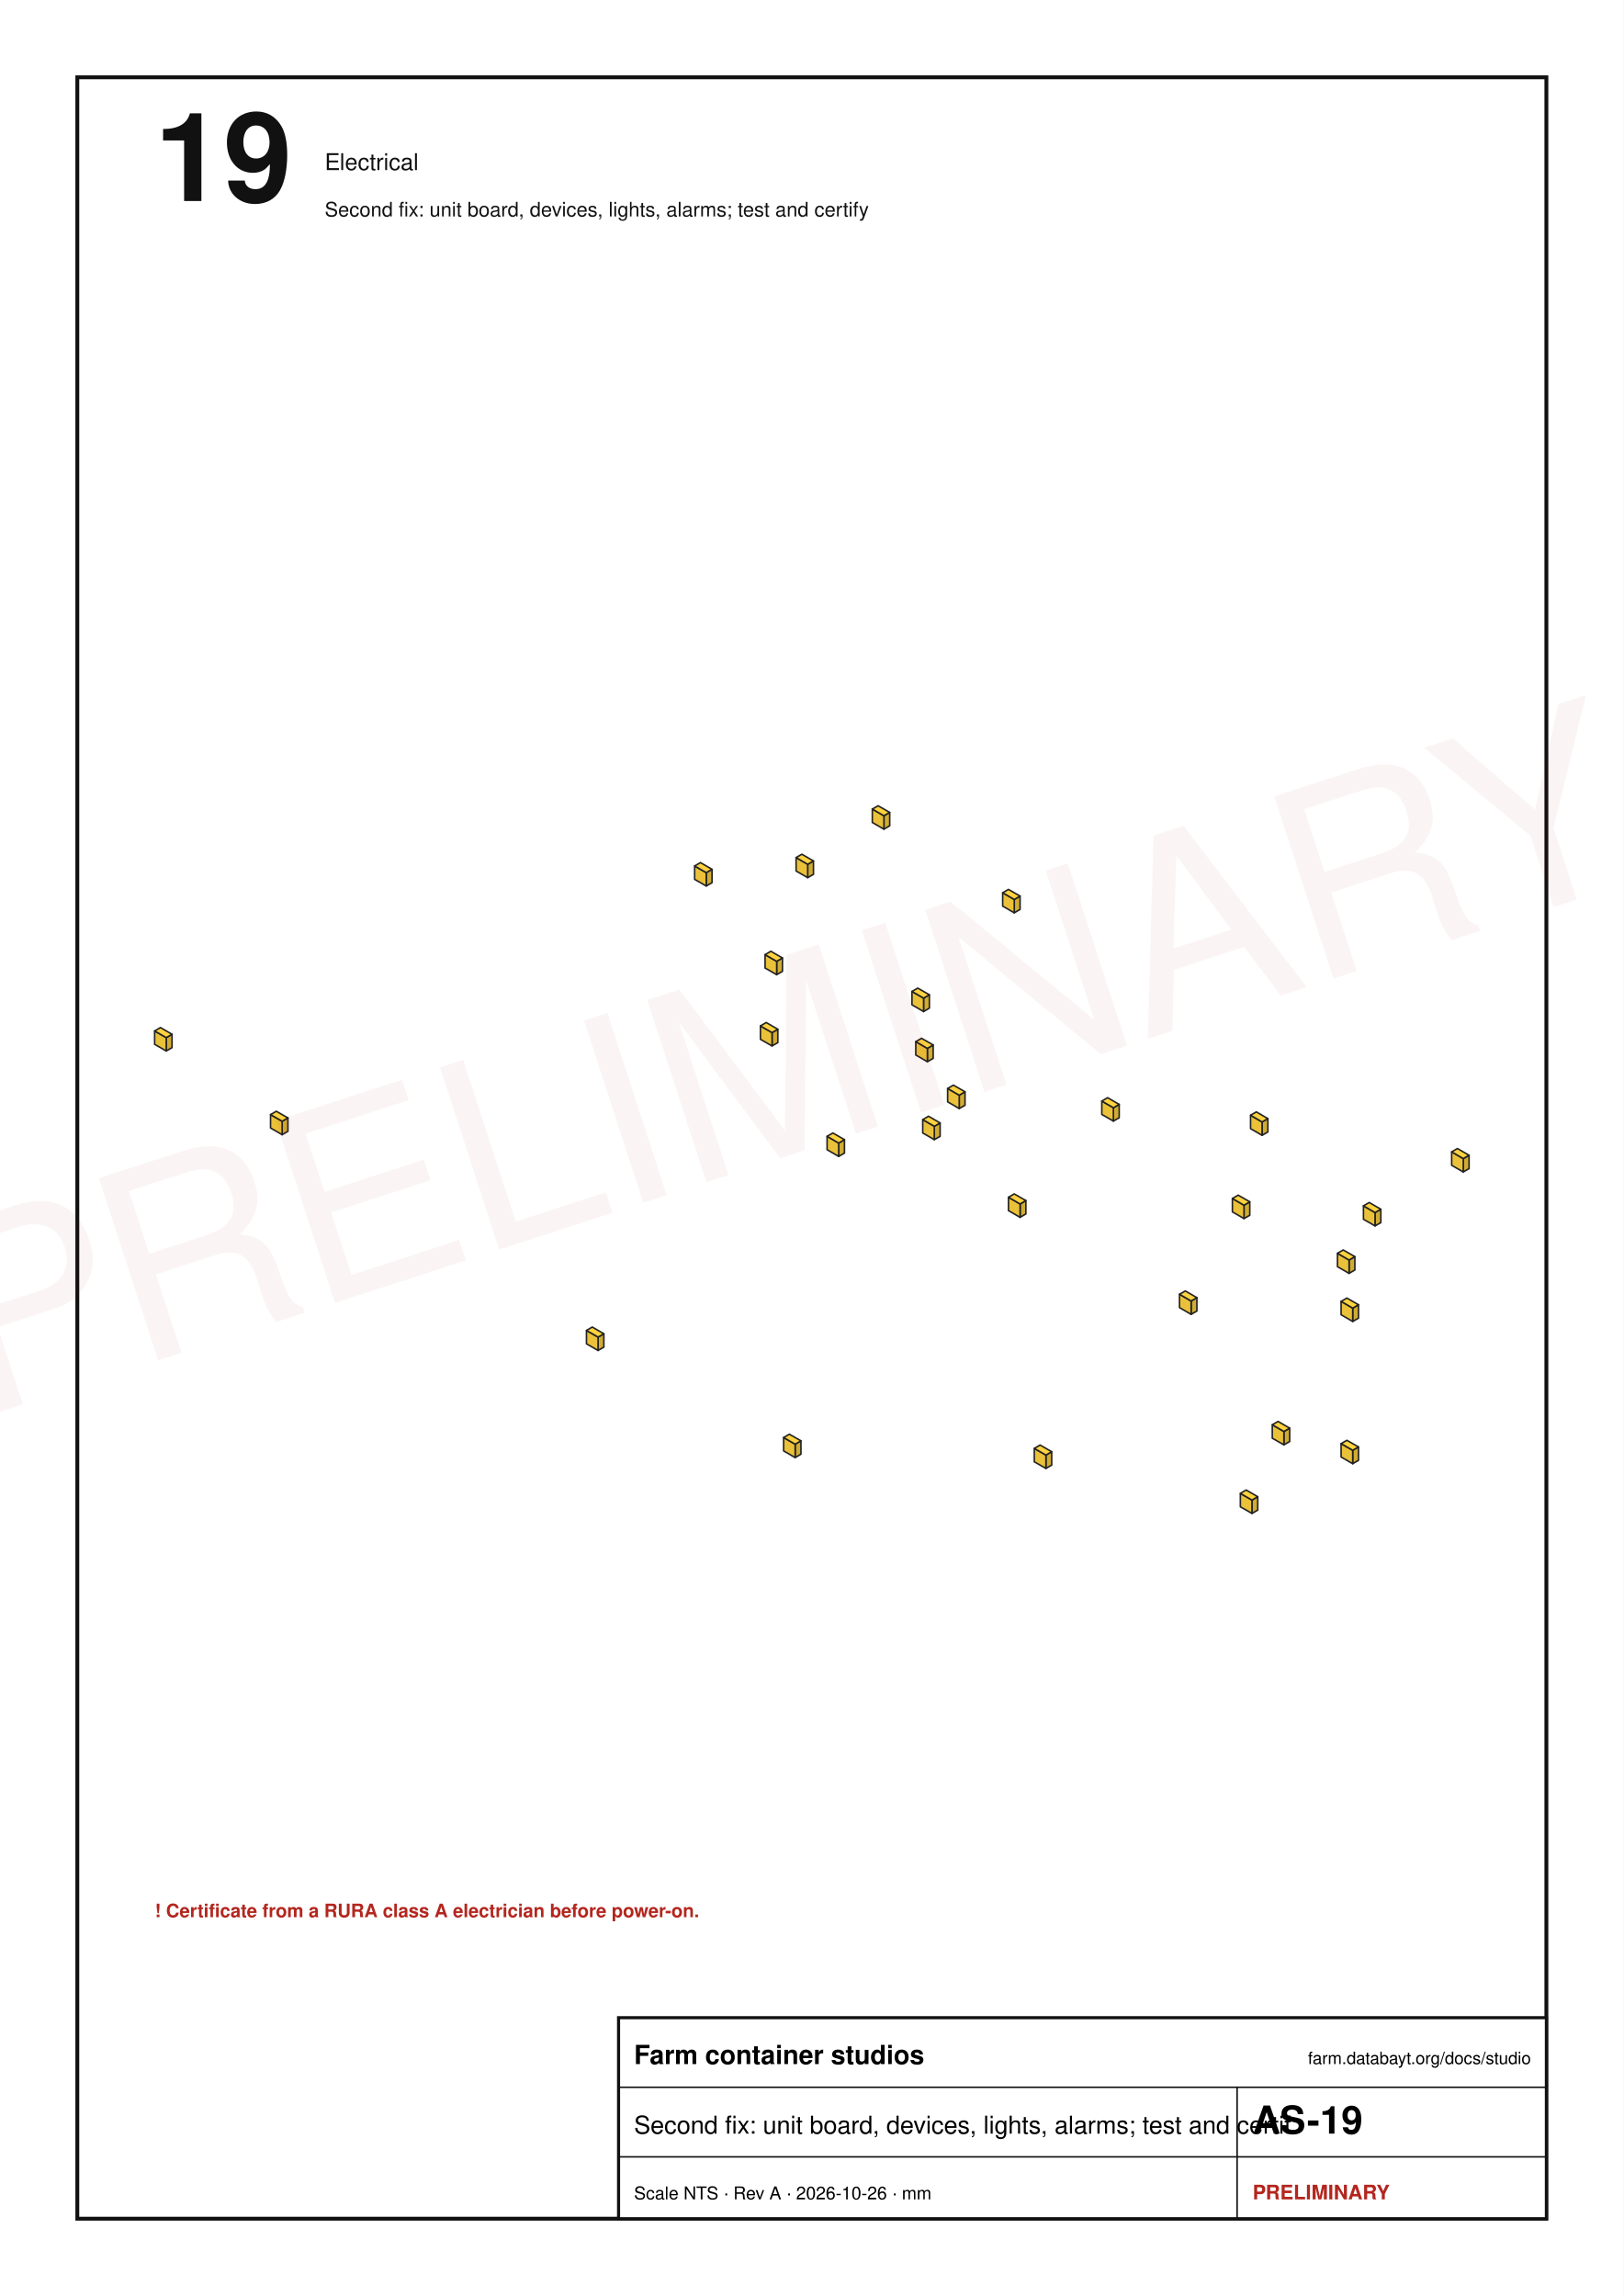
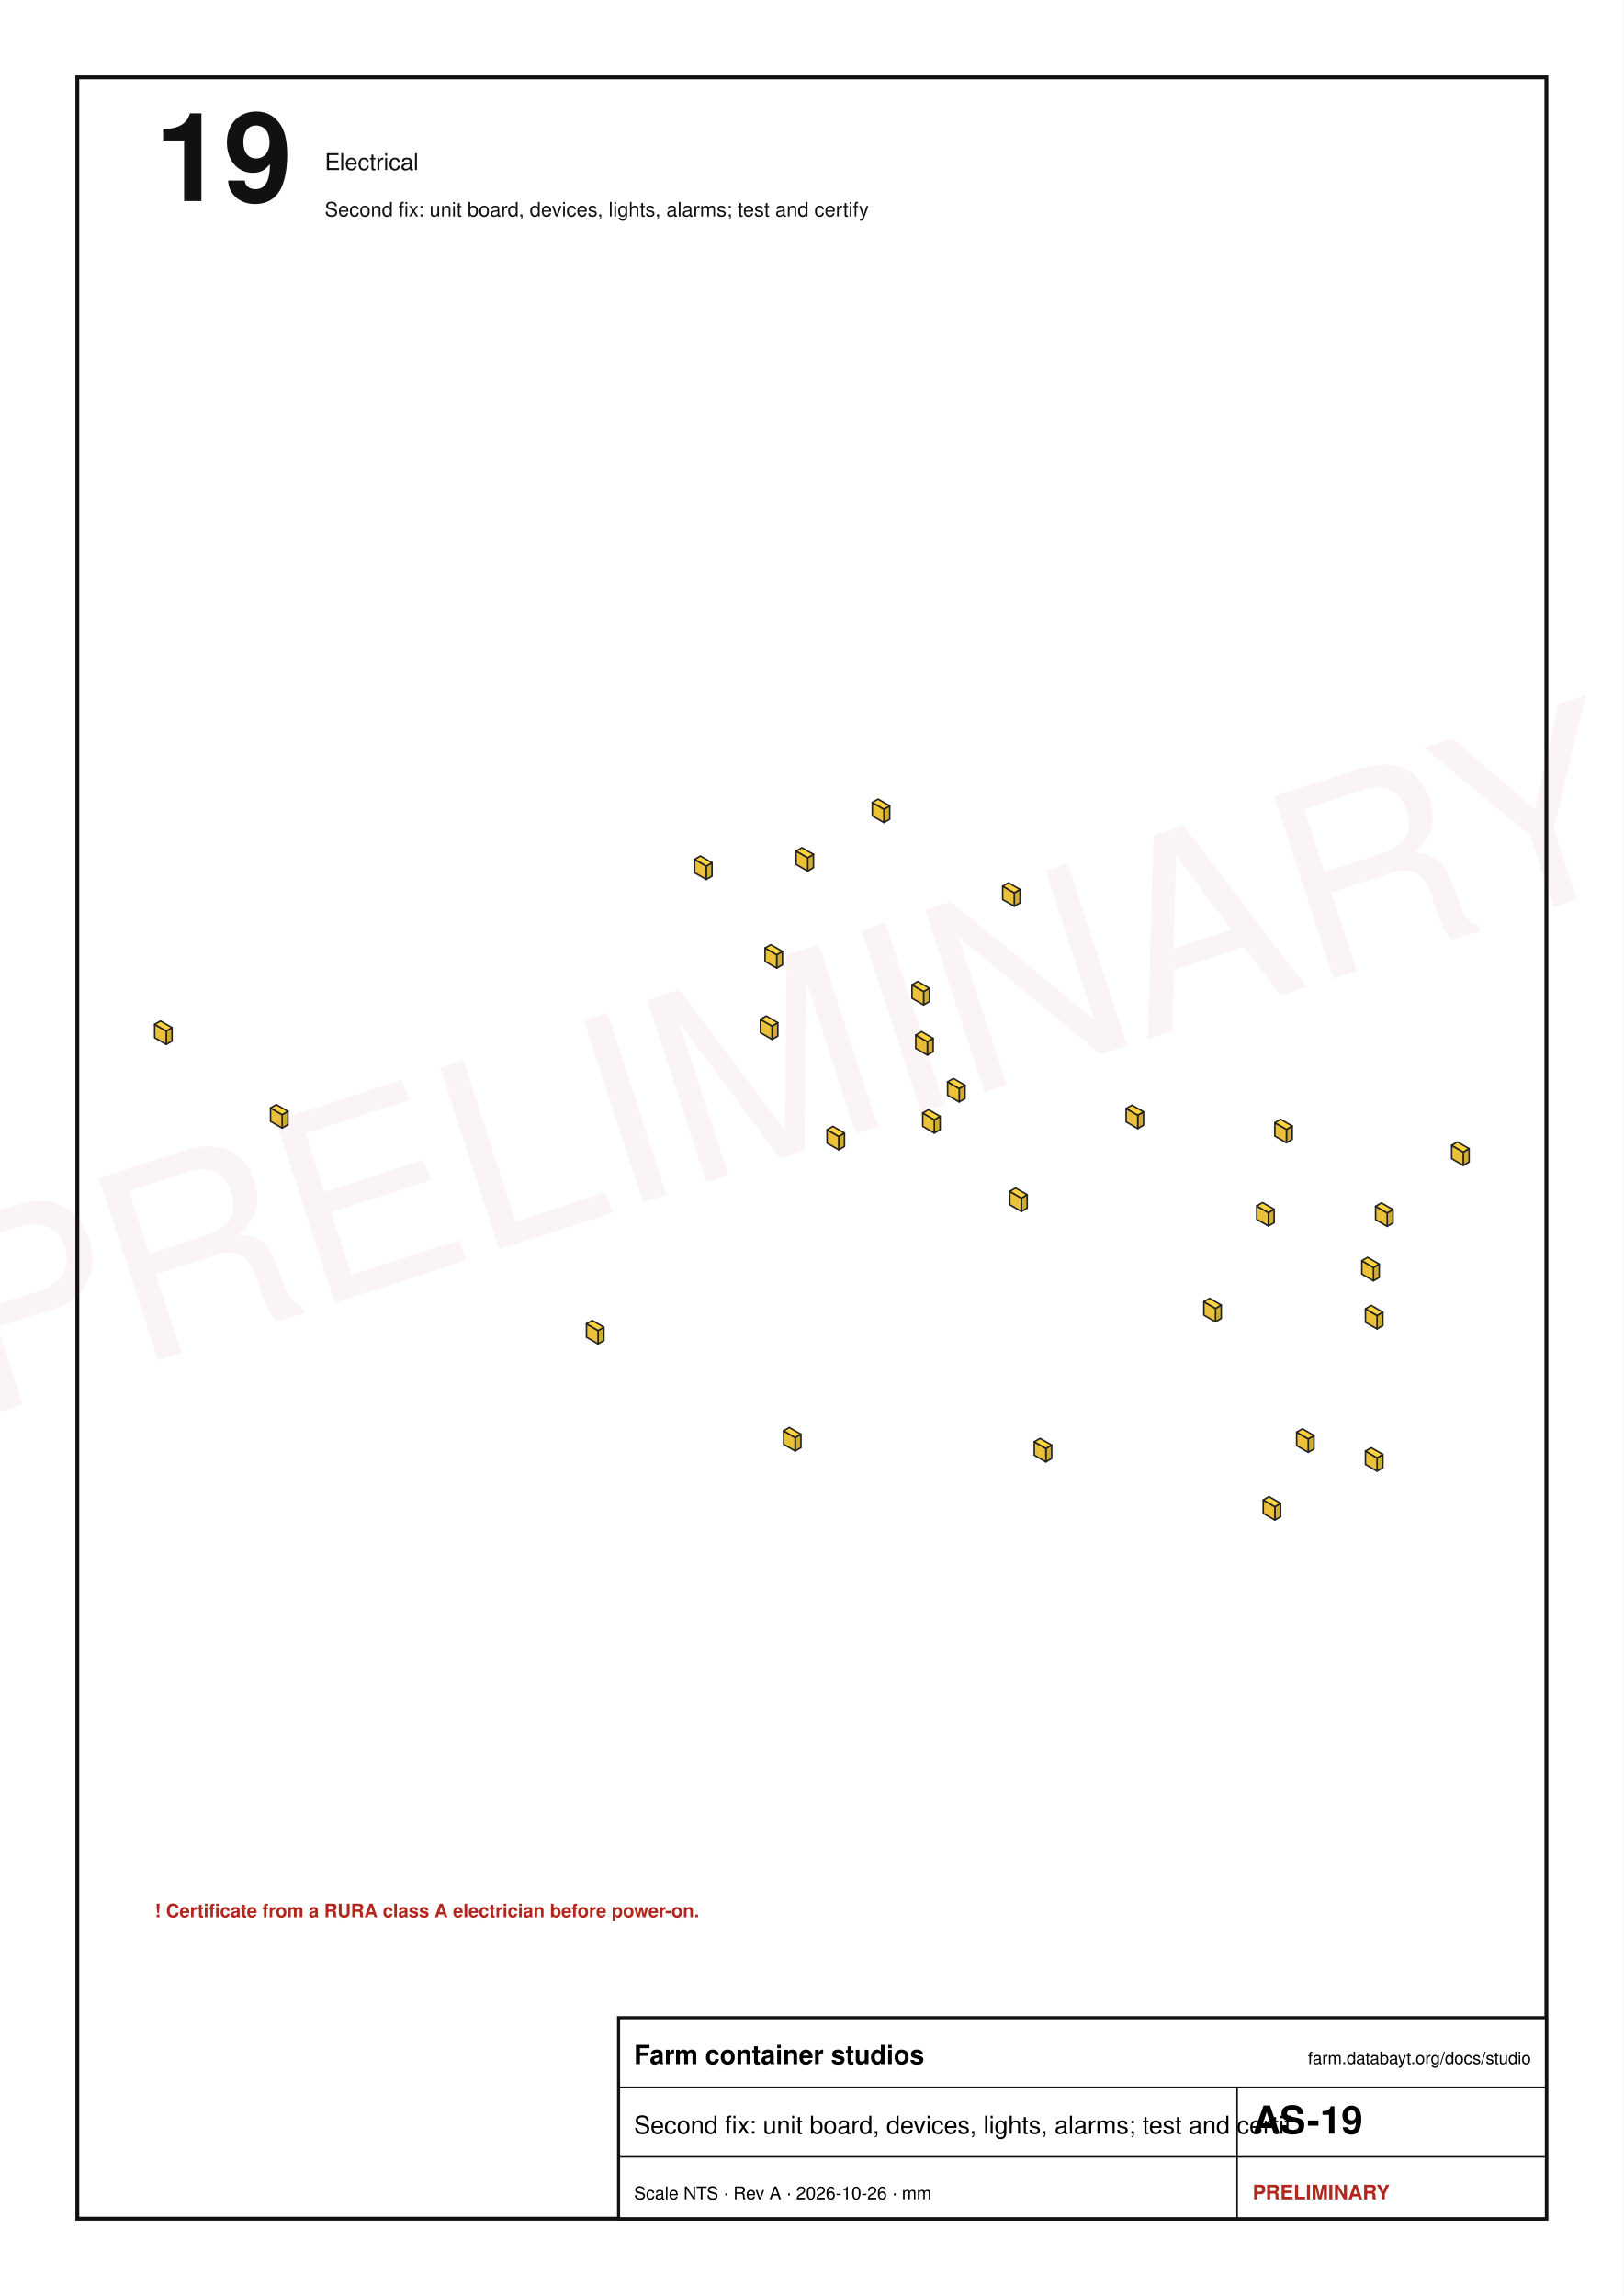
<svg xmlns="http://www.w3.org/2000/svg" width="210mm" height="297mm" viewBox="0 0 210 297" font-family="Helvetica, Arial, sans-serif">
  <rect x="0" y="0" width="210" height="297" fill="#fff" />
  <rect x="10" y="10" width="190" height="277" fill="none" stroke="#111" stroke-width="0.5" />
  <text x="20" y="26" font-size="16" text-anchor="start" font-weight="bold" fill="#111">19</text>
  <text x="42" y="22" font-size="3" text-anchor="start" font-weight="normal" fill="#111">Electrical</text>
  <text x="42" y="28" font-size="2.6" text-anchor="start" font-weight="normal" fill="#111">Second fix: unit board, devices, lights, alarms; test and certify</text>
-   <polygon points="100.6,134.87 99.85,135.3 99.85,133.57 100.6,133.14" fill="#d1ac33" stroke="#222" stroke-width="0.2" stroke-linejoin="round" />
-   <polygon points="98.35,134.44 99.85,135.3 99.85,133.57 98.35,132.71" fill="#eac139" stroke="#222" stroke-width="0.2" stroke-linejoin="round" />
-   <polygon points="99.1,132.27 100.6,133.14 99.85,133.57 98.35,132.71" fill="#ffd23f" stroke="#222" stroke-width="0.2" stroke-linejoin="round" />
-   <polygon points="101.2,125.65 100.45,126.08 100.45,124.35 101.2,123.92" fill="#d1ac33" stroke="#222" stroke-width="0.2" stroke-linejoin="round" />
-   <polygon points="98.95,125.22 100.45,126.08 100.45,124.35 98.95,123.49" fill="#eac139" stroke="#222" stroke-width="0.2" stroke-linejoin="round" />
-   <polygon points="99.7,123.05 101.2,123.92 100.45,124.35 98.95,123.49" fill="#ffd23f" stroke="#222" stroke-width="0.2" stroke-linejoin="round" />
-   <polygon points="121.59,146.99 120.84,147.42 120.84,145.69 121.59,145.26" fill="#d1ac33" stroke="#222" stroke-width="0.2" stroke-linejoin="round" />
-   <polygon points="119.34,146.56 120.84,147.42 120.84,145.69 119.34,144.83" fill="#eac139" stroke="#222" stroke-width="0.2" stroke-linejoin="round" />
-   <polygon points="120.09,144.39 121.59,145.26 120.84,145.69 119.34,144.83" fill="#ffd23f" stroke="#222" stroke-width="0.2" stroke-linejoin="round" />
-   <polygon points="132.68,157.03 131.93,157.47 131.93,155.74 132.68,155.3" fill="#d1ac33" stroke="#222" stroke-width="0.2" stroke-linejoin="round" />
-   <polygon points="130.43,156.6 131.93,157.47 131.93,155.74 130.43,154.87" fill="#eac139" stroke="#222" stroke-width="0.2" stroke-linejoin="round" />
-   <polygon points="131.18,154.44 132.68,155.3 131.93,155.74 130.43,154.87" fill="#ffd23f" stroke="#222" stroke-width="0.2" stroke-linejoin="round" />
-   <polygon points="120.69,136.91 119.94,137.34 119.94,135.61 120.69,135.17" fill="#d1ac33" stroke="#222" stroke-width="0.2" stroke-linejoin="round" />
-   <polygon points="118.44,136.47 119.94,137.34 119.94,135.61 118.44,134.74" fill="#eac139" stroke="#222" stroke-width="0.2" stroke-linejoin="round" />
-   <polygon points="119.19,134.31 120.69,135.17 119.94,135.61 118.44,134.74" fill="#ffd23f" stroke="#222" stroke-width="0.2" stroke-linejoin="round" />
-   <polygon points="124.81,142.97 124.06,143.4 124.06,141.67 124.81,141.23" fill="#d1ac33" stroke="#222" stroke-width="0.2" stroke-linejoin="round" />
-   <polygon points="122.56,142.53 124.06,143.4 124.06,141.67 122.56,140.8" fill="#eac139" stroke="#222" stroke-width="0.2" stroke-linejoin="round" />
-   <polygon points="123.31,140.37 124.81,141.23 124.06,141.67 122.56,140.8" fill="#ffd23f" stroke="#222" stroke-width="0.2" stroke-linejoin="round" />
-   <polygon points="115.07,106.82 114.32,107.26 114.32,105.52 115.07,105.09" fill="#d1ac33" stroke="#222" stroke-width="0.2" stroke-linejoin="round" />
-   <polygon points="112.82,106.39 114.32,107.26 114.32,105.52 112.82,104.66" fill="#eac139" stroke="#222" stroke-width="0.2" stroke-linejoin="round" />
-   <polygon points="113.57,104.23 115.07,105.09 114.32,105.52 112.82,104.66" fill="#ffd23f" stroke="#222" stroke-width="0.2" stroke-linejoin="round" />
-   <polygon points="37.24,146.34 36.49,146.78 36.49,145.04 37.24,144.61" fill="#d1ac33" stroke="#222" stroke-width="0.2" stroke-linejoin="round" />
-   <polygon points="34.99,145.91 36.49,146.78 36.49,145.04 34.99,144.18" fill="#eac139" stroke="#222" stroke-width="0.2" stroke-linejoin="round" />
-   <polygon points="35.74,143.75 37.24,144.61 36.49,145.04 34.99,144.18" fill="#ffd23f" stroke="#222" stroke-width="0.2" stroke-linejoin="round" />
-   <polygon points="78.1,174.26 77.35,174.69 77.35,172.96 78.1,172.53" fill="#d1ac33" stroke="#222" stroke-width="0.2" stroke-linejoin="round" />
-   <polygon points="75.85,173.83 77.35,174.69 77.35,172.96 75.85,172.1" fill="#eac139" stroke="#222" stroke-width="0.2" stroke-linejoin="round" />
-   <polygon points="76.6,171.66 78.1,172.53 77.35,172.96 75.85,172.1" fill="#ffd23f" stroke="#222" stroke-width="0.2" stroke-linejoin="round" />
-   <polygon points="22.25,135.52 21.5,135.95 21.5,134.22 22.25,133.79" fill="#d1ac33" stroke="#222" stroke-width="0.2" stroke-linejoin="round" />
-   <polygon points="20,135.09 21.5,135.95 21.5,134.22 20,133.36" fill="#eac139" stroke="#222" stroke-width="0.2" stroke-linejoin="round" />
-   <polygon points="20.75,132.92 22.25,133.79 21.5,134.22 20,133.36" fill="#ffd23f" stroke="#222" stroke-width="0.2" stroke-linejoin="round" />
-   <polygon points="131.93,117.64 131.18,118.08 131.18,116.35 131.93,115.91" fill="#d1ac33" stroke="#222" stroke-width="0.2" stroke-linejoin="round" />
-   <polygon points="129.68,117.21 131.18,118.08 131.18,116.35 129.68,115.48" fill="#eac139" stroke="#222" stroke-width="0.2" stroke-linejoin="round" />
-   <polygon points="130.43,115.05 131.93,115.91 131.18,116.35 129.68,115.48" fill="#ffd23f" stroke="#222" stroke-width="0.2" stroke-linejoin="round" />
-   <polygon points="92.09,114.18 91.34,114.61 91.34,112.88 92.09,112.45" fill="#d1ac33" stroke="#222" stroke-width="0.2" stroke-linejoin="round" />
-   <polygon points="89.84,113.75 91.34,114.61 91.34,112.88 89.84,112.02" fill="#eac139" stroke="#222" stroke-width="0.2" stroke-linejoin="round" />
-   <polygon points="90.59,111.58 92.09,112.45 91.34,112.88 89.84,112.02" fill="#ffd23f" stroke="#222" stroke-width="0.2" stroke-linejoin="round" />
-   <polygon points="175.7,188.9 174.95,189.34 174.95,187.6 175.7,187.17" fill="#d1ac33" stroke="#222" stroke-width="0.2" stroke-linejoin="round" />
-   <polygon points="173.45,188.47 174.95,189.34 174.95,187.6 173.45,186.74" fill="#eac139" stroke="#222" stroke-width="0.2" stroke-linejoin="round" />
-   <polygon points="174.2,186.31 175.7,187.17 174.95,187.6 173.45,186.74" fill="#ffd23f" stroke="#222" stroke-width="0.2" stroke-linejoin="round" />
-   <polygon points="163.98,146.43 163.23,146.86 163.23,145.13 163.98,144.7" fill="#d1ac33" stroke="#222" stroke-width="0.2" stroke-linejoin="round" />
-   <polygon points="161.74,146 163.23,146.86 163.23,145.13 161.74,144.26" fill="#eac139" stroke="#222" stroke-width="0.2" stroke-linejoin="round" />
-   <polygon points="162.49,143.83 163.98,144.7 163.23,145.13 161.74,144.26" fill="#ffd23f" stroke="#222" stroke-width="0.2" stroke-linejoin="round" />
-   <polygon points="175.23,164.28 174.48,164.72 174.48,162.99 175.23,162.55" fill="#d1ac33" stroke="#222" stroke-width="0.2" stroke-linejoin="round" />
-   <polygon points="172.98,163.85 174.48,164.72 174.48,162.99 172.98,162.12" fill="#eac139" stroke="#222" stroke-width="0.2" stroke-linejoin="round" />
-   <polygon points="173.73,161.69 175.23,162.55 174.48,162.99 172.98,162.12" fill="#ffd23f" stroke="#222" stroke-width="0.2" stroke-linejoin="round" />
-   <polygon points="103.59,188.11 102.84,188.55 102.84,186.81 103.59,186.38" fill="#d1ac33" stroke="#222" stroke-width="0.2" stroke-linejoin="round" />
-   <polygon points="101.35,187.68 102.84,188.55 102.84,186.81 101.35,185.95" fill="#eac139" stroke="#222" stroke-width="0.2" stroke-linejoin="round" />
-   <polygon points="102.09,185.52 103.59,186.38 102.84,186.81 101.35,185.95" fill="#ffd23f" stroke="#222" stroke-width="0.2" stroke-linejoin="round" />
-   <polygon points="105.21,113.1 104.46,113.53 104.46,111.8 105.21,111.37" fill="#d1ac33" stroke="#222" stroke-width="0.2" stroke-linejoin="round" />
-   <polygon points="102.96,112.67 104.46,113.53 104.46,111.8 102.96,110.93" fill="#eac139" stroke="#222" stroke-width="0.2" stroke-linejoin="round" />
-   <polygon points="103.71,110.5 105.21,111.37 104.46,111.8 102.96,110.93" fill="#ffd23f" stroke="#222" stroke-width="0.2" stroke-linejoin="round" />
-   <polygon points="120.2,130.41 119.45,130.85 119.45,129.11 120.2,128.68" fill="#d1ac33" stroke="#222" stroke-width="0.2" stroke-linejoin="round" />
-   <polygon points="117.95,129.98 119.45,130.85 119.45,129.11 117.95,128.25" fill="#eac139" stroke="#222" stroke-width="0.2" stroke-linejoin="round" />
-   <polygon points="118.7,127.82 120.2,128.68 119.45,129.11 117.95,128.25" fill="#ffd23f" stroke="#222" stroke-width="0.2" stroke-linejoin="round" />
-   <polygon points="166.8,186.47 166.05,186.9 166.05,185.17 166.8,184.74" fill="#d1ac33" stroke="#222" stroke-width="0.2" stroke-linejoin="round" />
-   <polygon points="164.55,186.04 166.05,186.9 166.05,185.17 164.55,184.3" fill="#eac139" stroke="#222" stroke-width="0.2" stroke-linejoin="round" />
-   <polygon points="165.3,183.87 166.8,184.74 166.05,185.17 164.55,184.3" fill="#ffd23f" stroke="#222" stroke-width="0.2" stroke-linejoin="round" />
-   <polygon points="175.7,170.51 174.95,170.94 174.95,169.21 175.7,168.78" fill="#d1ac33" stroke="#222" stroke-width="0.2" stroke-linejoin="round" />
-   <polygon points="173.45,170.07 174.95,170.94 174.95,169.21 173.45,168.34" fill="#eac139" stroke="#222" stroke-width="0.2" stroke-linejoin="round" />
-   <polygon points="174.2,167.91 175.7,168.78 174.95,169.21 173.45,168.34" fill="#ffd23f" stroke="#222" stroke-width="0.2" stroke-linejoin="round" />
-   <polygon points="161.64,157.2 160.89,157.63 160.89,155.9 161.64,155.46" fill="#d1ac33" stroke="#222" stroke-width="0.2" stroke-linejoin="round" />
-   <polygon points="159.39,156.76 160.89,157.63 160.89,155.9 159.39,155.03" fill="#eac139" stroke="#222" stroke-width="0.2" stroke-linejoin="round" />
-   <polygon points="160.14,154.6 161.64,155.46 160.89,155.9 159.39,155.03" fill="#ffd23f" stroke="#222" stroke-width="0.2" stroke-linejoin="round" />
-   <polygon points="190,151.17 189.25,151.6 189.25,149.87 190,149.44" fill="#d1ac33" stroke="#222" stroke-width="0.2" stroke-linejoin="round" />
-   <polygon points="187.75,150.74 189.25,151.6 189.25,149.87 187.75,149" fill="#eac139" stroke="#222" stroke-width="0.2" stroke-linejoin="round" />
-   <polygon points="188.5,148.57 190,149.44 189.25,149.87 187.75,149" fill="#ffd23f" stroke="#222" stroke-width="0.2" stroke-linejoin="round" />
-   <polygon points="144.75,144.59 144,145.02 144,143.29 144.75,142.86" fill="#d1ac33" stroke="#222" stroke-width="0.2" stroke-linejoin="round" />
-   <polygon points="142.5,144.16 144,145.02 144,143.29 142.5,142.43" fill="#eac139" stroke="#222" stroke-width="0.2" stroke-linejoin="round" />
-   <polygon points="143.25,141.99 144.75,142.86 144,143.29 142.5,142.43" fill="#ffd23f" stroke="#222" stroke-width="0.2" stroke-linejoin="round" />
-   <polygon points="154.8,169.59 154.05,170.02 154.05,168.29 154.8,167.86" fill="#d1ac33" stroke="#222" stroke-width="0.2" stroke-linejoin="round" />
-   <polygon points="152.55,169.15 154.05,170.02 154.05,168.29 152.55,167.42" fill="#eac139" stroke="#222" stroke-width="0.2" stroke-linejoin="round" />
-   <polygon points="153.3,166.99 154.8,167.86 154.05,168.29 152.55,167.42" fill="#ffd23f" stroke="#222" stroke-width="0.2" stroke-linejoin="round" />
-   <polygon points="136.02,189.52 135.27,189.95 135.27,188.22 136.02,187.79" fill="#d1ac33" stroke="#222" stroke-width="0.2" stroke-linejoin="round" />
-   <polygon points="133.77,189.09 135.27,189.95 135.27,188.22 133.77,187.36" fill="#eac139" stroke="#222" stroke-width="0.2" stroke-linejoin="round" />
-   <polygon points="134.52,186.92 136.02,187.79 135.27,188.22 133.77,187.36" fill="#ffd23f" stroke="#222" stroke-width="0.2" stroke-linejoin="round" />
-   <polygon points="109.22,149.16 108.47,149.59 108.47,147.86 109.22,147.42" fill="#d1ac33" stroke="#222" stroke-width="0.2" stroke-linejoin="round" />
-   <polygon points="106.97,148.72 108.47,149.59 108.47,147.86 106.97,146.99" fill="#eac139" stroke="#222" stroke-width="0.2" stroke-linejoin="round" />
-   <polygon points="107.72,146.56 109.22,147.42 108.47,147.86 106.97,146.99" fill="#ffd23f" stroke="#222" stroke-width="0.2" stroke-linejoin="round" />
-   <polygon points="162.67,195.34 161.92,195.77 161.92,194.04 162.67,193.61" fill="#d1ac33" stroke="#222" stroke-width="0.2" stroke-linejoin="round" />
-   <polygon points="160.42,194.91 161.92,195.77 161.92,194.04 160.42,193.18" fill="#eac139" stroke="#222" stroke-width="0.2" stroke-linejoin="round" />
-   <polygon points="161.17,192.74 162.67,193.61 161.92,194.04 160.42,193.18" fill="#ffd23f" stroke="#222" stroke-width="0.2" stroke-linejoin="round" />
-   <polygon points="178.59,158.15 177.84,158.58 177.84,156.85 178.59,156.42" fill="#d1ac33" stroke="#222" stroke-width="0.2" stroke-linejoin="round" />
-   <polygon points="176.34,157.72 177.84,158.58 177.84,156.85 176.34,155.98" fill="#eac139" stroke="#222" stroke-width="0.2" stroke-linejoin="round" />
-   <polygon points="177.09,155.55 178.59,156.42 177.84,156.85 176.34,155.98" fill="#ffd23f" stroke="#222" stroke-width="0.2" stroke-linejoin="round" />
+   <polygon points="100.6,134.02 99.85,134.45 99.85,132.72 100.6,132.29" fill="#d1ac33" stroke="#222" stroke-width="0.2" stroke-linejoin="round" />
+   <polygon points="98.35,133.58 99.85,134.45 99.85,132.72 98.35,131.85" fill="#eac139" stroke="#222" stroke-width="0.2" stroke-linejoin="round" />
+   <polygon points="99.1,131.42 100.6,132.29 99.85,132.72 98.35,131.85" fill="#ffd23f" stroke="#222" stroke-width="0.2" stroke-linejoin="round" />
+   <polygon points="101.2,124.8 100.45,125.23 100.45,123.5 101.2,123.07" fill="#d1ac33" stroke="#222" stroke-width="0.2" stroke-linejoin="round" />
+   <polygon points="98.95,124.36 100.45,125.23 100.45,123.5 98.95,122.63" fill="#eac139" stroke="#222" stroke-width="0.2" stroke-linejoin="round" />
+   <polygon points="99.7,122.2 101.2,123.07 100.45,123.5 98.95,122.63" fill="#ffd23f" stroke="#222" stroke-width="0.2" stroke-linejoin="round" />
+   <polygon points="121.59,146.14 120.84,146.57 120.84,144.84 121.59,144.41" fill="#d1ac33" stroke="#222" stroke-width="0.2" stroke-linejoin="round" />
+   <polygon points="119.34,145.7 120.84,146.57 120.84,144.84 119.34,143.97" fill="#eac139" stroke="#222" stroke-width="0.2" stroke-linejoin="round" />
+   <polygon points="120.09,143.54 121.59,144.41 120.84,144.84 119.34,143.97" fill="#ffd23f" stroke="#222" stroke-width="0.2" stroke-linejoin="round" />
+   <polygon points="132.85,156.28 132.1,156.71 132.1,154.98 132.85,154.54" fill="#d1ac33" stroke="#222" stroke-width="0.2" stroke-linejoin="round" />
+   <polygon points="130.6,155.84 132.1,156.71 132.1,154.98 130.6,154.11" fill="#eac139" stroke="#222" stroke-width="0.2" stroke-linejoin="round" />
+   <polygon points="131.35,153.68 132.85,154.54 132.1,154.98 130.6,154.11" fill="#ffd23f" stroke="#222" stroke-width="0.2" stroke-linejoin="round" />
+   <polygon points="120.69,136.05 119.94,136.48 119.94,134.75 120.69,134.32" fill="#d1ac33" stroke="#222" stroke-width="0.2" stroke-linejoin="round" />
+   <polygon points="118.44,135.62 119.94,136.48 119.94,134.75 118.44,133.89" fill="#eac139" stroke="#222" stroke-width="0.2" stroke-linejoin="round" />
+   <polygon points="119.19,133.45 120.69,134.32 119.94,134.75 118.44,133.89" fill="#ffd23f" stroke="#222" stroke-width="0.2" stroke-linejoin="round" />
+   <polygon points="124.81,142.11 124.06,142.54 124.06,140.81 124.81,140.38" fill="#d1ac33" stroke="#222" stroke-width="0.2" stroke-linejoin="round" />
+   <polygon points="122.56,141.68 124.06,142.54 124.06,140.81 122.56,139.95" fill="#eac139" stroke="#222" stroke-width="0.2" stroke-linejoin="round" />
+   <polygon points="123.31,139.51 124.81,140.38 124.06,140.81 122.56,139.95" fill="#ffd23f" stroke="#222" stroke-width="0.2" stroke-linejoin="round" />
+   <polygon points="115.07,105.97 114.32,106.4 114.32,104.67 115.07,104.24" fill="#d1ac33" stroke="#222" stroke-width="0.2" stroke-linejoin="round" />
+   <polygon points="112.82,105.54 114.32,106.4 114.32,104.67 112.82,103.8" fill="#eac139" stroke="#222" stroke-width="0.2" stroke-linejoin="round" />
+   <polygon points="113.57,103.37 115.07,104.24 114.32,104.67 112.82,103.8" fill="#ffd23f" stroke="#222" stroke-width="0.2" stroke-linejoin="round" />
+   <polygon points="37.24,145.49 36.49,145.92 36.49,144.19 37.24,143.76" fill="#d1ac33" stroke="#222" stroke-width="0.2" stroke-linejoin="round" />
+   <polygon points="34.99,145.05 36.49,145.92 36.49,144.19 34.99,143.32" fill="#eac139" stroke="#222" stroke-width="0.2" stroke-linejoin="round" />
+   <polygon points="35.74,142.89 37.24,143.76 36.49,144.19 34.99,143.32" fill="#ffd23f" stroke="#222" stroke-width="0.2" stroke-linejoin="round" />
+   <polygon points="78.1,173.41 77.35,173.84 77.35,172.11 78.1,171.68" fill="#d1ac33" stroke="#222" stroke-width="0.2" stroke-linejoin="round" />
+   <polygon points="75.85,172.97 77.35,173.84 77.35,172.11 75.85,171.24" fill="#eac139" stroke="#222" stroke-width="0.2" stroke-linejoin="round" />
+   <polygon points="76.6,170.81 78.1,171.68 77.35,172.11 75.85,171.24" fill="#ffd23f" stroke="#222" stroke-width="0.2" stroke-linejoin="round" />
+   <polygon points="22.25,134.67 21.5,135.1 21.5,133.37 22.25,132.93" fill="#d1ac33" stroke="#222" stroke-width="0.2" stroke-linejoin="round" />
+   <polygon points="20,134.23 21.5,135.1 21.5,133.37 20,132.5" fill="#eac139" stroke="#222" stroke-width="0.2" stroke-linejoin="round" />
+   <polygon points="20.75,132.07 22.25,132.93 21.5,133.37 20,132.5" fill="#ffd23f" stroke="#222" stroke-width="0.2" stroke-linejoin="round" />
+   <polygon points="131.93,116.79 131.18,117.22 131.18,115.49 131.93,115.06" fill="#d1ac33" stroke="#222" stroke-width="0.2" stroke-linejoin="round" />
+   <polygon points="129.68,116.36 131.18,117.22 131.18,115.49 129.68,114.63" fill="#eac139" stroke="#222" stroke-width="0.2" stroke-linejoin="round" />
+   <polygon points="130.43,114.19 131.93,115.06 131.18,115.49 129.68,114.63" fill="#ffd23f" stroke="#222" stroke-width="0.2" stroke-linejoin="round" />
+   <polygon points="92.09,113.33 91.34,113.76 91.34,112.03 92.09,111.6" fill="#d1ac33" stroke="#222" stroke-width="0.2" stroke-linejoin="round" />
+   <polygon points="89.84,112.89 91.34,113.76 91.34,112.03 89.84,111.16" fill="#eac139" stroke="#222" stroke-width="0.2" stroke-linejoin="round" />
+   <polygon points="90.59,110.73 92.09,111.6 91.34,112.03 89.84,111.16" fill="#ffd23f" stroke="#222" stroke-width="0.2" stroke-linejoin="round" />
+   <polygon points="178.85,189.87 178.1,190.3 178.1,188.57 178.85,188.13" fill="#d1ac33" stroke="#222" stroke-width="0.2" stroke-linejoin="round" />
+   <polygon points="176.6,189.43 178.1,190.3 178.1,188.57 176.6,187.7" fill="#eac139" stroke="#222" stroke-width="0.2" stroke-linejoin="round" />
+   <polygon points="177.35,187.27 178.85,188.13 178.1,188.57 176.6,187.7" fill="#ffd23f" stroke="#222" stroke-width="0.2" stroke-linejoin="round" />
+   <polygon points="167.13,147.39 166.38,147.82 166.38,146.09 167.13,145.66" fill="#d1ac33" stroke="#222" stroke-width="0.2" stroke-linejoin="round" />
+   <polygon points="164.88,146.96 166.38,147.82 166.38,146.09 164.88,145.23" fill="#eac139" stroke="#222" stroke-width="0.2" stroke-linejoin="round" />
+   <polygon points="165.63,144.79 167.13,145.66 166.38,146.09 164.88,145.23" fill="#ffd23f" stroke="#222" stroke-width="0.2" stroke-linejoin="round" />
+   <polygon points="103.59,187.26 102.84,187.69 102.84,185.96 103.59,185.53" fill="#d1ac33" stroke="#222" stroke-width="0.2" stroke-linejoin="round" />
+   <polygon points="101.35,186.83 102.84,187.69 102.84,185.96 101.35,185.09" fill="#eac139" stroke="#222" stroke-width="0.2" stroke-linejoin="round" />
+   <polygon points="102.09,184.66 103.59,185.53 102.84,185.96 101.35,185.09" fill="#ffd23f" stroke="#222" stroke-width="0.2" stroke-linejoin="round" />
+   <polygon points="105.21,112.24 104.46,112.68 104.46,110.95 105.21,110.51" fill="#d1ac33" stroke="#222" stroke-width="0.2" stroke-linejoin="round" />
+   <polygon points="102.96,111.81 104.46,112.68 104.46,110.95 102.96,110.08" fill="#eac139" stroke="#222" stroke-width="0.2" stroke-linejoin="round" />
+   <polygon points="103.71,109.65 105.21,110.51 104.46,110.95 102.96,110.08" fill="#ffd23f" stroke="#222" stroke-width="0.2" stroke-linejoin="round" />
+   <polygon points="178.38,165.25 177.63,165.68 177.63,163.95 178.38,163.52" fill="#d1ac33" stroke="#222" stroke-width="0.2" stroke-linejoin="round" />
+   <polygon points="176.13,164.81 177.63,165.68 177.63,163.95 176.13,163.08" fill="#eac139" stroke="#222" stroke-width="0.2" stroke-linejoin="round" />
+   <polygon points="176.88,162.65 178.38,163.52 177.63,163.95 176.13,163.08" fill="#ffd23f" stroke="#222" stroke-width="0.2" stroke-linejoin="round" />
+   <polygon points="120.2,129.56 119.45,129.99 119.45,128.26 120.2,127.83" fill="#d1ac33" stroke="#222" stroke-width="0.2" stroke-linejoin="round" />
+   <polygon points="117.95,129.13 119.45,129.99 119.45,128.26 117.95,127.39" fill="#eac139" stroke="#222" stroke-width="0.2" stroke-linejoin="round" />
+   <polygon points="118.7,126.96 120.2,127.83 119.45,128.26 117.95,127.39" fill="#ffd23f" stroke="#222" stroke-width="0.2" stroke-linejoin="round" />
+   <polygon points="169.94,187.43 169.2,187.86 169.2,186.13 169.94,185.7" fill="#d1ac33" stroke="#222" stroke-width="0.2" stroke-linejoin="round" />
+   <polygon points="167.7,187 169.2,187.86 169.2,186.13 167.7,185.27" fill="#eac139" stroke="#222" stroke-width="0.2" stroke-linejoin="round" />
+   <polygon points="168.45,184.83 169.94,185.7 169.2,186.13 167.7,185.27" fill="#ffd23f" stroke="#222" stroke-width="0.2" stroke-linejoin="round" />
+   <polygon points="178.85,171.47 178.1,171.9 178.1,170.17 178.85,169.74" fill="#d1ac33" stroke="#222" stroke-width="0.2" stroke-linejoin="round" />
+   <polygon points="176.6,171.04 178.1,171.9 178.1,170.17 176.6,169.31" fill="#eac139" stroke="#222" stroke-width="0.2" stroke-linejoin="round" />
+   <polygon points="177.35,168.87 178.85,169.74 178.1,170.17 176.6,169.31" fill="#ffd23f" stroke="#222" stroke-width="0.2" stroke-linejoin="round" />
+   <polygon points="164.79,158.16 164.04,158.59 164.04,156.86 164.79,156.43" fill="#d1ac33" stroke="#222" stroke-width="0.2" stroke-linejoin="round" />
+   <polygon points="162.54,157.73 164.04,158.59 164.04,156.86 162.54,156" fill="#eac139" stroke="#222" stroke-width="0.2" stroke-linejoin="round" />
+   <polygon points="163.29,155.56 164.79,156.43 164.04,156.86 162.54,156" fill="#ffd23f" stroke="#222" stroke-width="0.2" stroke-linejoin="round" />
+   <polygon points="190,150.31 189.25,150.75 189.25,149.02 190,148.58" fill="#d1ac33" stroke="#222" stroke-width="0.2" stroke-linejoin="round" />
+   <polygon points="187.75,149.88 189.25,150.75 189.25,149.02 187.75,148.15" fill="#eac139" stroke="#222" stroke-width="0.2" stroke-linejoin="round" />
+   <polygon points="188.5,147.72 190,148.58 189.25,149.02 187.75,148.15" fill="#ffd23f" stroke="#222" stroke-width="0.2" stroke-linejoin="round" />
+   <polygon points="147.9,145.55 147.15,145.99 147.15,144.25 147.9,143.82" fill="#d1ac33" stroke="#222" stroke-width="0.2" stroke-linejoin="round" />
+   <polygon points="145.65,145.12 147.15,145.99 147.15,144.25 145.65,143.39" fill="#eac139" stroke="#222" stroke-width="0.2" stroke-linejoin="round" />
+   <polygon points="146.4,142.96 147.9,143.82 147.15,144.25 145.65,143.39" fill="#ffd23f" stroke="#222" stroke-width="0.2" stroke-linejoin="round" />
+   <polygon points="136.02,188.66 135.27,189.1 135.27,187.37 136.02,186.93" fill="#d1ac33" stroke="#222" stroke-width="0.2" stroke-linejoin="round" />
+   <polygon points="133.77,188.23 135.27,189.1 135.27,187.37 133.77,186.5" fill="#eac139" stroke="#222" stroke-width="0.2" stroke-linejoin="round" />
+   <polygon points="134.52,186.07 136.02,186.93 135.27,187.37 133.77,186.5" fill="#ffd23f" stroke="#222" stroke-width="0.2" stroke-linejoin="round" />
+   <polygon points="109.22,148.3 108.47,148.73 108.47,147 109.22,146.57" fill="#d1ac33" stroke="#222" stroke-width="0.2" stroke-linejoin="round" />
+   <polygon points="106.97,147.87 108.47,148.73 108.47,147 106.97,146.14" fill="#eac139" stroke="#222" stroke-width="0.2" stroke-linejoin="round" />
+   <polygon points="107.72,145.7 109.22,146.57 108.47,147 106.97,146.14" fill="#ffd23f" stroke="#222" stroke-width="0.2" stroke-linejoin="round" />
+   <polygon points="157.95,170.55 157.2,170.98 157.2,169.25 157.95,168.82" fill="#d1ac33" stroke="#222" stroke-width="0.2" stroke-linejoin="round" />
+   <polygon points="155.7,170.12 157.2,170.98 157.2,169.25 155.7,168.39" fill="#eac139" stroke="#222" stroke-width="0.2" stroke-linejoin="round" />
+   <polygon points="156.45,167.95 157.95,168.82 157.2,169.25 155.7,168.39" fill="#ffd23f" stroke="#222" stroke-width="0.2" stroke-linejoin="round" />
+   <polygon points="165.63,196.2 164.88,196.63 164.88,194.9 165.63,194.46" fill="#d1ac33" stroke="#222" stroke-width="0.2" stroke-linejoin="round" />
+   <polygon points="163.38,195.76 164.88,196.63 164.88,194.9 163.38,194.03" fill="#eac139" stroke="#222" stroke-width="0.2" stroke-linejoin="round" />
+   <polygon points="164.13,193.6 165.63,194.46 164.88,194.9 163.38,194.03" fill="#ffd23f" stroke="#222" stroke-width="0.2" stroke-linejoin="round" />
+   <polygon points="180.16,158.2 179.41,158.64 179.41,156.9 180.16,156.47" fill="#d1ac33" stroke="#222" stroke-width="0.2" stroke-linejoin="round" />
+   <polygon points="177.91,157.77 179.41,158.64 179.41,156.9 177.91,156.04" fill="#eac139" stroke="#222" stroke-width="0.2" stroke-linejoin="round" />
+   <polygon points="178.66,155.61 180.16,156.47 179.41,156.9 177.91,156.04" fill="#ffd23f" stroke="#222" stroke-width="0.2" stroke-linejoin="round" />
  <text x="20" y="248" font-size="2.4" text-anchor="start" font-weight="bold" fill="#b3261e">! Certificate from a RURA class A electrician before power-on.</text>
  <rect x="80" y="261" width="120" height="26" fill="#fff" stroke="#111" stroke-width="0.4" />
  <line x1="80" y1="270" x2="200" y2="270" stroke="#111" stroke-width="0.2" />
  <line x1="80" y1="279" x2="200" y2="279" stroke="#111" stroke-width="0.2" />
  <line x1="160" y1="270" x2="160" y2="287" stroke="#111" stroke-width="0.2" />
  <text x="82" y="267" font-size="3.4" font-weight="bold">Farm container studios</text>
  <text x="198" y="267" font-size="2.2" text-anchor="end">farm.databayt.org/docs/studio</text>
  <text x="82" y="276" font-size="3.2">Second fix: unit board, devices, lights, alarms; test and certif</text>
  <text x="162" y="276" font-size="5" font-weight="bold">AS-19</text>
  <text x="82" y="284.5" font-size="2.3">Scale NTS · Rev A · 2026-10-26 · mm</text>
  <text x="162" y="284.5" font-size="2.6" font-weight="bold" fill="#b3261e">PRELIMINARY</text>
  <text x="105.0" y="148.5" font-size="34" fill="#b3261e" fill-opacity="0.05" text-anchor="middle" transform="rotate(-18 105.0 148.5)">PRELIMINARY</text>
</svg>
